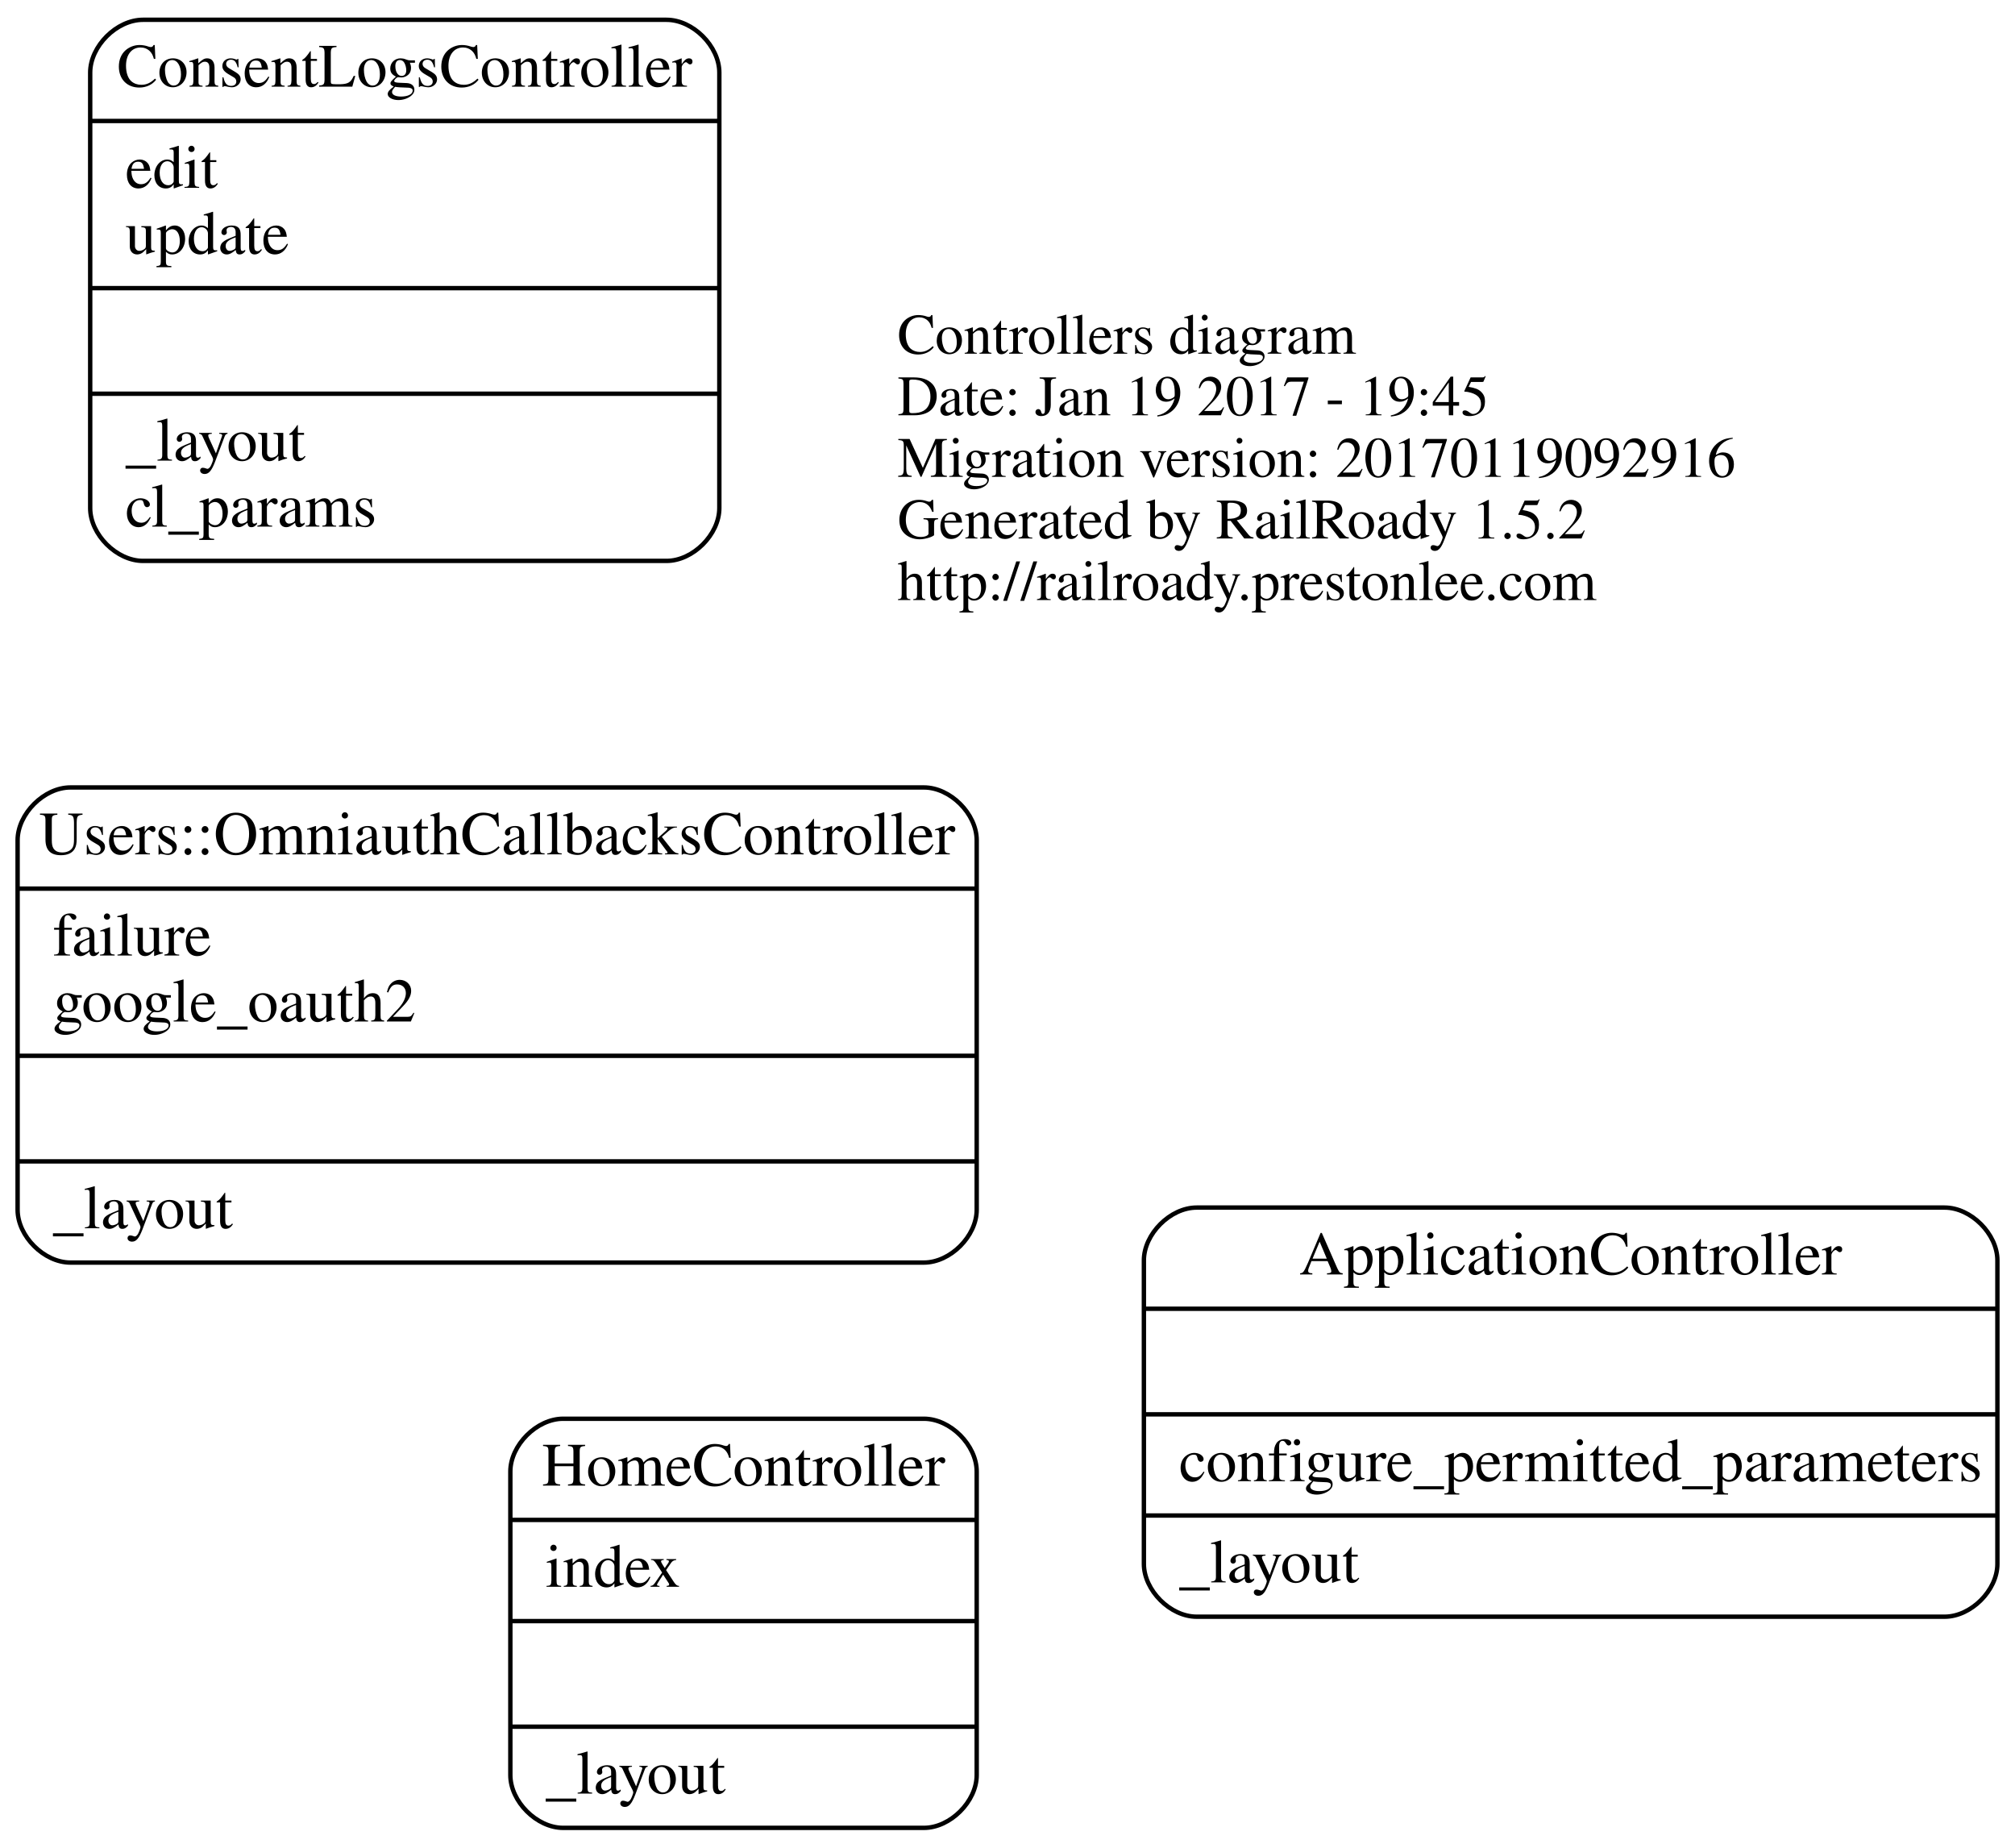
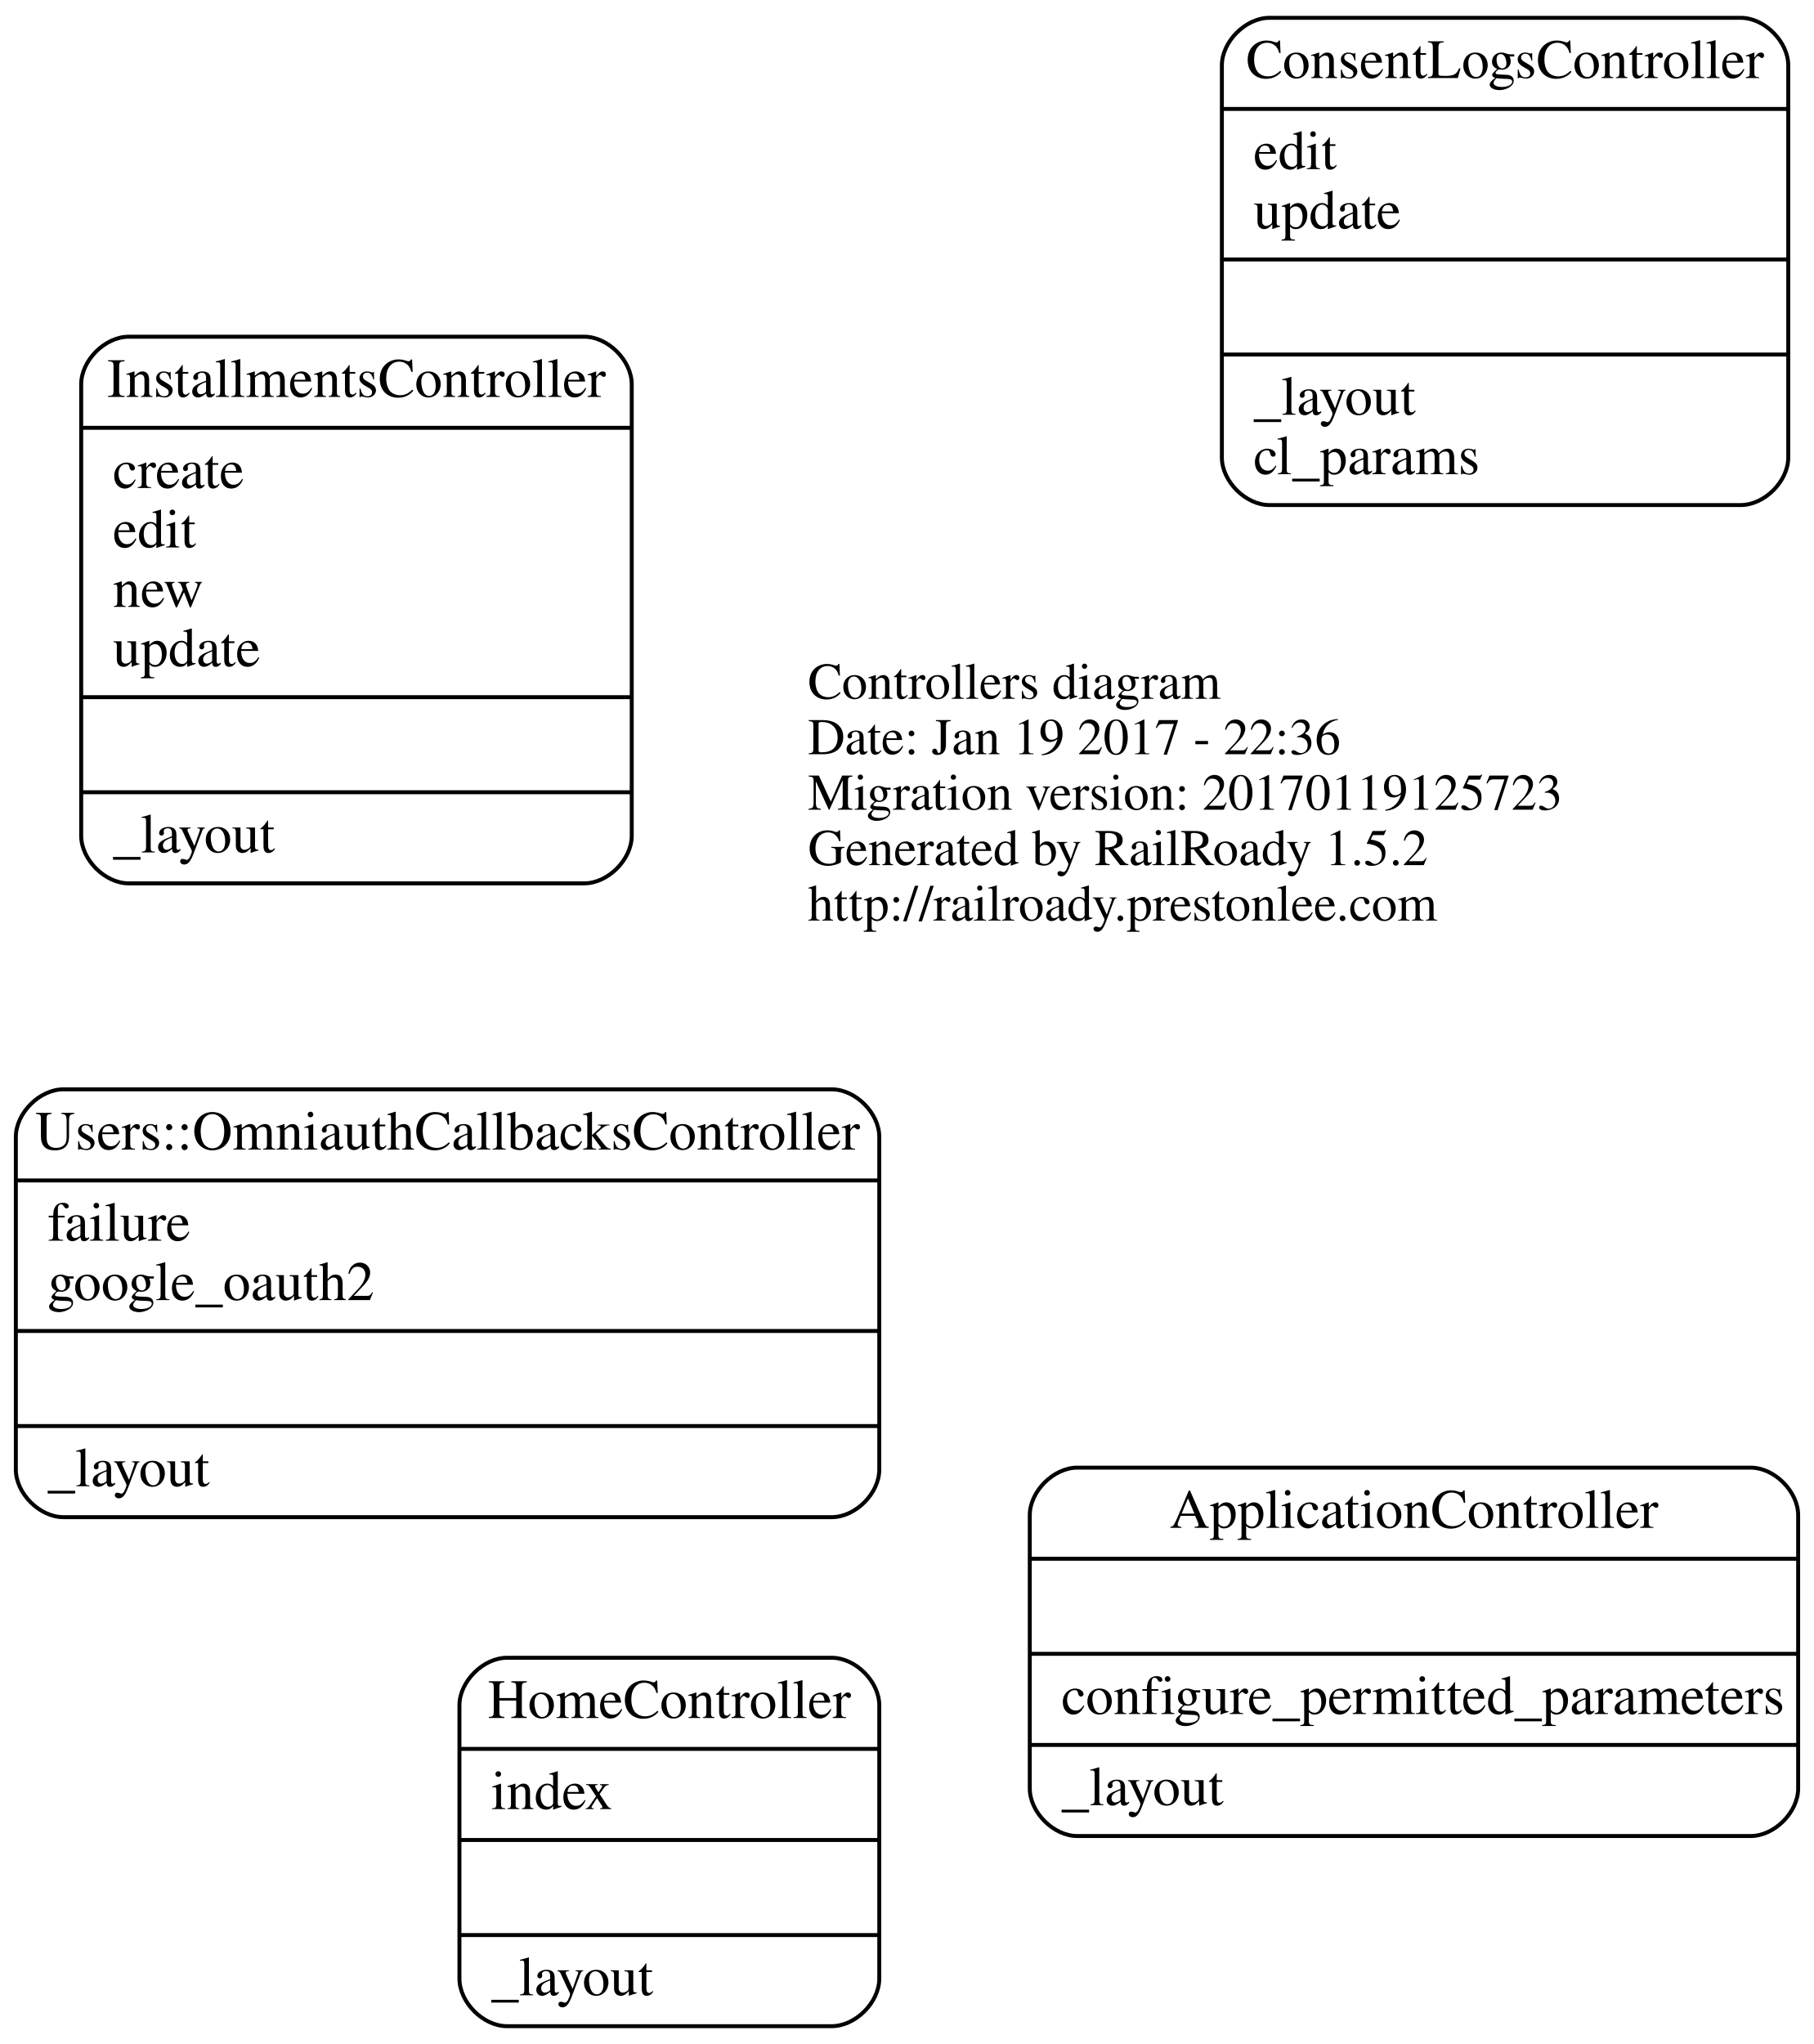
- <svg xmlns="http://www.w3.org/2000/svg" width="458pt" height="420pt" viewBox="0.00 0.00 458.00 420.00">
-   <g id="graph0" class="graph" transform="scale(1 1) rotate(0) translate(116 224)">
-     <polygon fill="none" stroke="none" points="-116,196 -116,-224 342,-224 342,196 -116,196" />
+ <svg xmlns="http://www.w3.org/2000/svg" width="458pt" height="516pt" viewBox="0.00 0.00 458.00 516.00">
+   <g id="graph0" class="graph" transform="scale(1 1) rotate(0) translate(116 320)">
+     <polygon fill="none" stroke="none" points="-116,196 -116,-320 342,-320 342,196 -116,196" />
    <g id="node1" class="node">
      <text text-anchor="start" x="88" y="-143.6" font-family="Times,serif" font-size="13.00">Controllers diagram</text>
-       <text text-anchor="start" x="88" y="-129.6" font-family="Times,serif" font-size="13.00">Date: Jan 19 2017 - 19:45</text>
-       <text text-anchor="start" x="88" y="-115.6" font-family="Times,serif" font-size="13.00">Migration version: 20170119092916</text>
+       <text text-anchor="start" x="88" y="-129.6" font-family="Times,serif" font-size="13.00">Date: Jan 19 2017 - 22:36</text>
+       <text text-anchor="start" x="88" y="-115.6" font-family="Times,serif" font-size="13.00">Migration version: 20170119125723</text>
      <text text-anchor="start" x="88" y="-101.6" font-family="Times,serif" font-size="13.00">Generated by RailRoady 1.5.2</text>
      <text text-anchor="start" x="88" y="-87.6" font-family="Times,serif" font-size="13.00">http://railroady.prestonlee.com</text>
    </g>
    <g id="node2" class="node">
      <path fill="none" stroke="black" d="M156,143.5C156,143.5 326,143.5 326,143.5 332,143.5 338,137.5 338,131.5 338,131.5 338,62.5 338,62.5 338,56.5 332,50.5 326,50.5 326,50.5 156,50.5 156,50.5 150,50.5 144,56.5 144,62.5 144,62.5 144,131.5 144,131.5 144,137.5 150,143.5 156,143.5" />
      <text text-anchor="middle" x="241" y="65.7" font-family="Times,serif" font-size="14.00">ApplicationController</text>
      <polyline fill="none" stroke="black" points="144,73.5 338,73.5 " />
      <polyline fill="none" stroke="black" points="144,97.5 338,97.5 " />
      <text text-anchor="start" x="152" y="112.7" font-family="Times,serif" font-size="14.00">configure_permitted_parameters</text>
      <polyline fill="none" stroke="black" points="144,120.5 338,120.5 " />
      <text text-anchor="start" x="152" y="135.7" font-family="Times,serif" font-size="14.00">_layout</text>
    </g>
    <g id="node3" class="node">
      <path fill="none" stroke="black" d="M-100,63C-100,63 94,63 94,63 100,63 106,57 106,51 106,51 106,-33 106,-33 106,-39 100,-45 94,-45 94,-45 -100,-45 -100,-45 -106,-45 -112,-39 -112,-33 -112,-33 -112,51 -112,51 -112,57 -106,63 -100,63" />
      <text text-anchor="middle" x="-3" y="-29.8" font-family="Times,serif" font-size="14.00">Users::OmniauthCallbacksController</text>
      <polyline fill="none" stroke="black" points="-112,-22 106,-22 " />
      <text text-anchor="start" x="-104" y="-6.8" font-family="Times,serif" font-size="14.00">failure</text>
      <text text-anchor="start" x="-104" y="8.2" font-family="Times,serif" font-size="14.00">google_oauth2</text>
      <polyline fill="none" stroke="black" points="-112,16 106,16 " />
      <polyline fill="none" stroke="black" points="-112,40 106,40 " />
      <text text-anchor="start" x="-104" y="55.2" font-family="Times,serif" font-size="14.00">_layout</text>
    </g>
    <g id="node4" class="node">
      <path fill="none" stroke="black" d="M12,191.5C12,191.5 94,191.5 94,191.5 100,191.5 106,185.5 106,179.5 106,179.5 106,110.5 106,110.5 106,104.5 100,98.5 94,98.5 94,98.5 12,98.5 12,98.5 6,98.5 0,104.5 0,110.5 0,110.5 0,179.5 0,179.5 0,185.5 6,191.5 12,191.5" />
      <text text-anchor="middle" x="53" y="113.7" font-family="Times,serif" font-size="14.00">HomeController</text>
      <polyline fill="none" stroke="black" points="0,121.5 106,121.5 " />
      <text text-anchor="start" x="8" y="136.7" font-family="Times,serif" font-size="14.00">index</text>
      <polyline fill="none" stroke="black" points="0,144.5 106,144.5 " />
      <polyline fill="none" stroke="black" points="0,168.5 106,168.5 " />
      <text text-anchor="start" x="8" y="183.7" font-family="Times,serif" font-size="14.00">_layout</text>
    </g>
    <g id="node5" class="node">
-       <path fill="none" stroke="black" d="M-83.5,-96.5C-83.5,-96.5 35.5,-96.5 35.5,-96.5 41.5,-96.5 47.5,-102.5 47.5,-108.5 47.5,-108.5 47.5,-207.5 47.5,-207.5 47.5,-213.5 41.5,-219.5 35.5,-219.5 35.5,-219.5 -83.5,-219.5 -83.5,-219.5 -89.5,-219.5 -95.5,-213.5 -95.5,-207.5 -95.5,-207.5 -95.5,-108.5 -95.5,-108.5 -95.5,-102.5 -89.5,-96.5 -83.5,-96.5" />
-       <text text-anchor="middle" x="-24" y="-204.3" font-family="Times,serif" font-size="14.00">ConsentLogsController</text>
-       <polyline fill="none" stroke="black" points="-95.5,-196.5 47.5,-196.5 " />
-       <text text-anchor="start" x="-87.5" y="-181.3" font-family="Times,serif" font-size="14.00">edit</text>
-       <text text-anchor="start" x="-87.5" y="-166.3" font-family="Times,serif" font-size="14.00">update</text>
-       <polyline fill="none" stroke="black" points="-95.5,-158.5 47.5,-158.5 " />
-       <polyline fill="none" stroke="black" points="-95.5,-134.5 47.5,-134.5 " />
-       <text text-anchor="start" x="-87.5" y="-119.3" font-family="Times,serif" font-size="14.00">_layout</text>
-       <text text-anchor="start" x="-87.5" y="-104.3" font-family="Times,serif" font-size="14.00">cl_params</text>
+       <path fill="none" stroke="black" d="M-83.5,-97C-83.5,-97 31.5,-97 31.5,-97 37.5,-97 43.5,-103 43.5,-109 43.5,-109 43.5,-223 43.5,-223 43.5,-229 37.5,-235 31.5,-235 31.5,-235 -83.5,-235 -83.5,-235 -89.5,-235 -95.5,-229 -95.5,-223 -95.5,-223 -95.5,-109 -95.5,-109 -95.5,-103 -89.5,-97 -83.5,-97" />
+       <text text-anchor="middle" x="-26" y="-219.8" font-family="Times,serif" font-size="14.00">InstallmentsController</text>
+       <polyline fill="none" stroke="black" points="-95.5,-212 43.5,-212 " />
+       <text text-anchor="start" x="-87.5" y="-196.8" font-family="Times,serif" font-size="14.00">create</text>
+       <text text-anchor="start" x="-87.5" y="-181.8" font-family="Times,serif" font-size="14.00">edit</text>
+       <text text-anchor="start" x="-87.5" y="-166.8" font-family="Times,serif" font-size="14.00">new</text>
+       <text text-anchor="start" x="-87.5" y="-151.8" font-family="Times,serif" font-size="14.00">update</text>
+       <polyline fill="none" stroke="black" points="-95.5,-144 43.5,-144 " />
+       <polyline fill="none" stroke="black" points="-95.5,-120 43.5,-120 " />
+       <text text-anchor="start" x="-87.5" y="-104.8" font-family="Times,serif" font-size="14.00">_layout</text>
+     </g>
+     <g id="node6" class="node">
+       <path fill="none" stroke="black" d="M204.5,-192.5C204.5,-192.5 323.5,-192.5 323.5,-192.5 329.5,-192.5 335.5,-198.5 335.5,-204.5 335.5,-204.5 335.5,-303.5 335.5,-303.5 335.5,-309.5 329.5,-315.5 323.5,-315.5 323.5,-315.5 204.5,-315.5 204.5,-315.5 198.5,-315.5 192.5,-309.5 192.5,-303.5 192.5,-303.5 192.5,-204.5 192.5,-204.5 192.5,-198.5 198.5,-192.5 204.5,-192.5" />
+       <text text-anchor="middle" x="264" y="-300.3" font-family="Times,serif" font-size="14.00">ConsentLogsController</text>
+       <polyline fill="none" stroke="black" points="192.5,-292.5 335.5,-292.5 " />
+       <text text-anchor="start" x="200.5" y="-277.3" font-family="Times,serif" font-size="14.00">edit</text>
+       <text text-anchor="start" x="200.5" y="-262.3" font-family="Times,serif" font-size="14.00">update</text>
+       <polyline fill="none" stroke="black" points="192.5,-254.5 335.5,-254.5 " />
+       <polyline fill="none" stroke="black" points="192.5,-230.5 335.5,-230.5 " />
+       <text text-anchor="start" x="200.5" y="-215.3" font-family="Times,serif" font-size="14.00">_layout</text>
+       <text text-anchor="start" x="200.5" y="-200.3" font-family="Times,serif" font-size="14.00">cl_params</text>
    </g>
  </g>
</svg>
